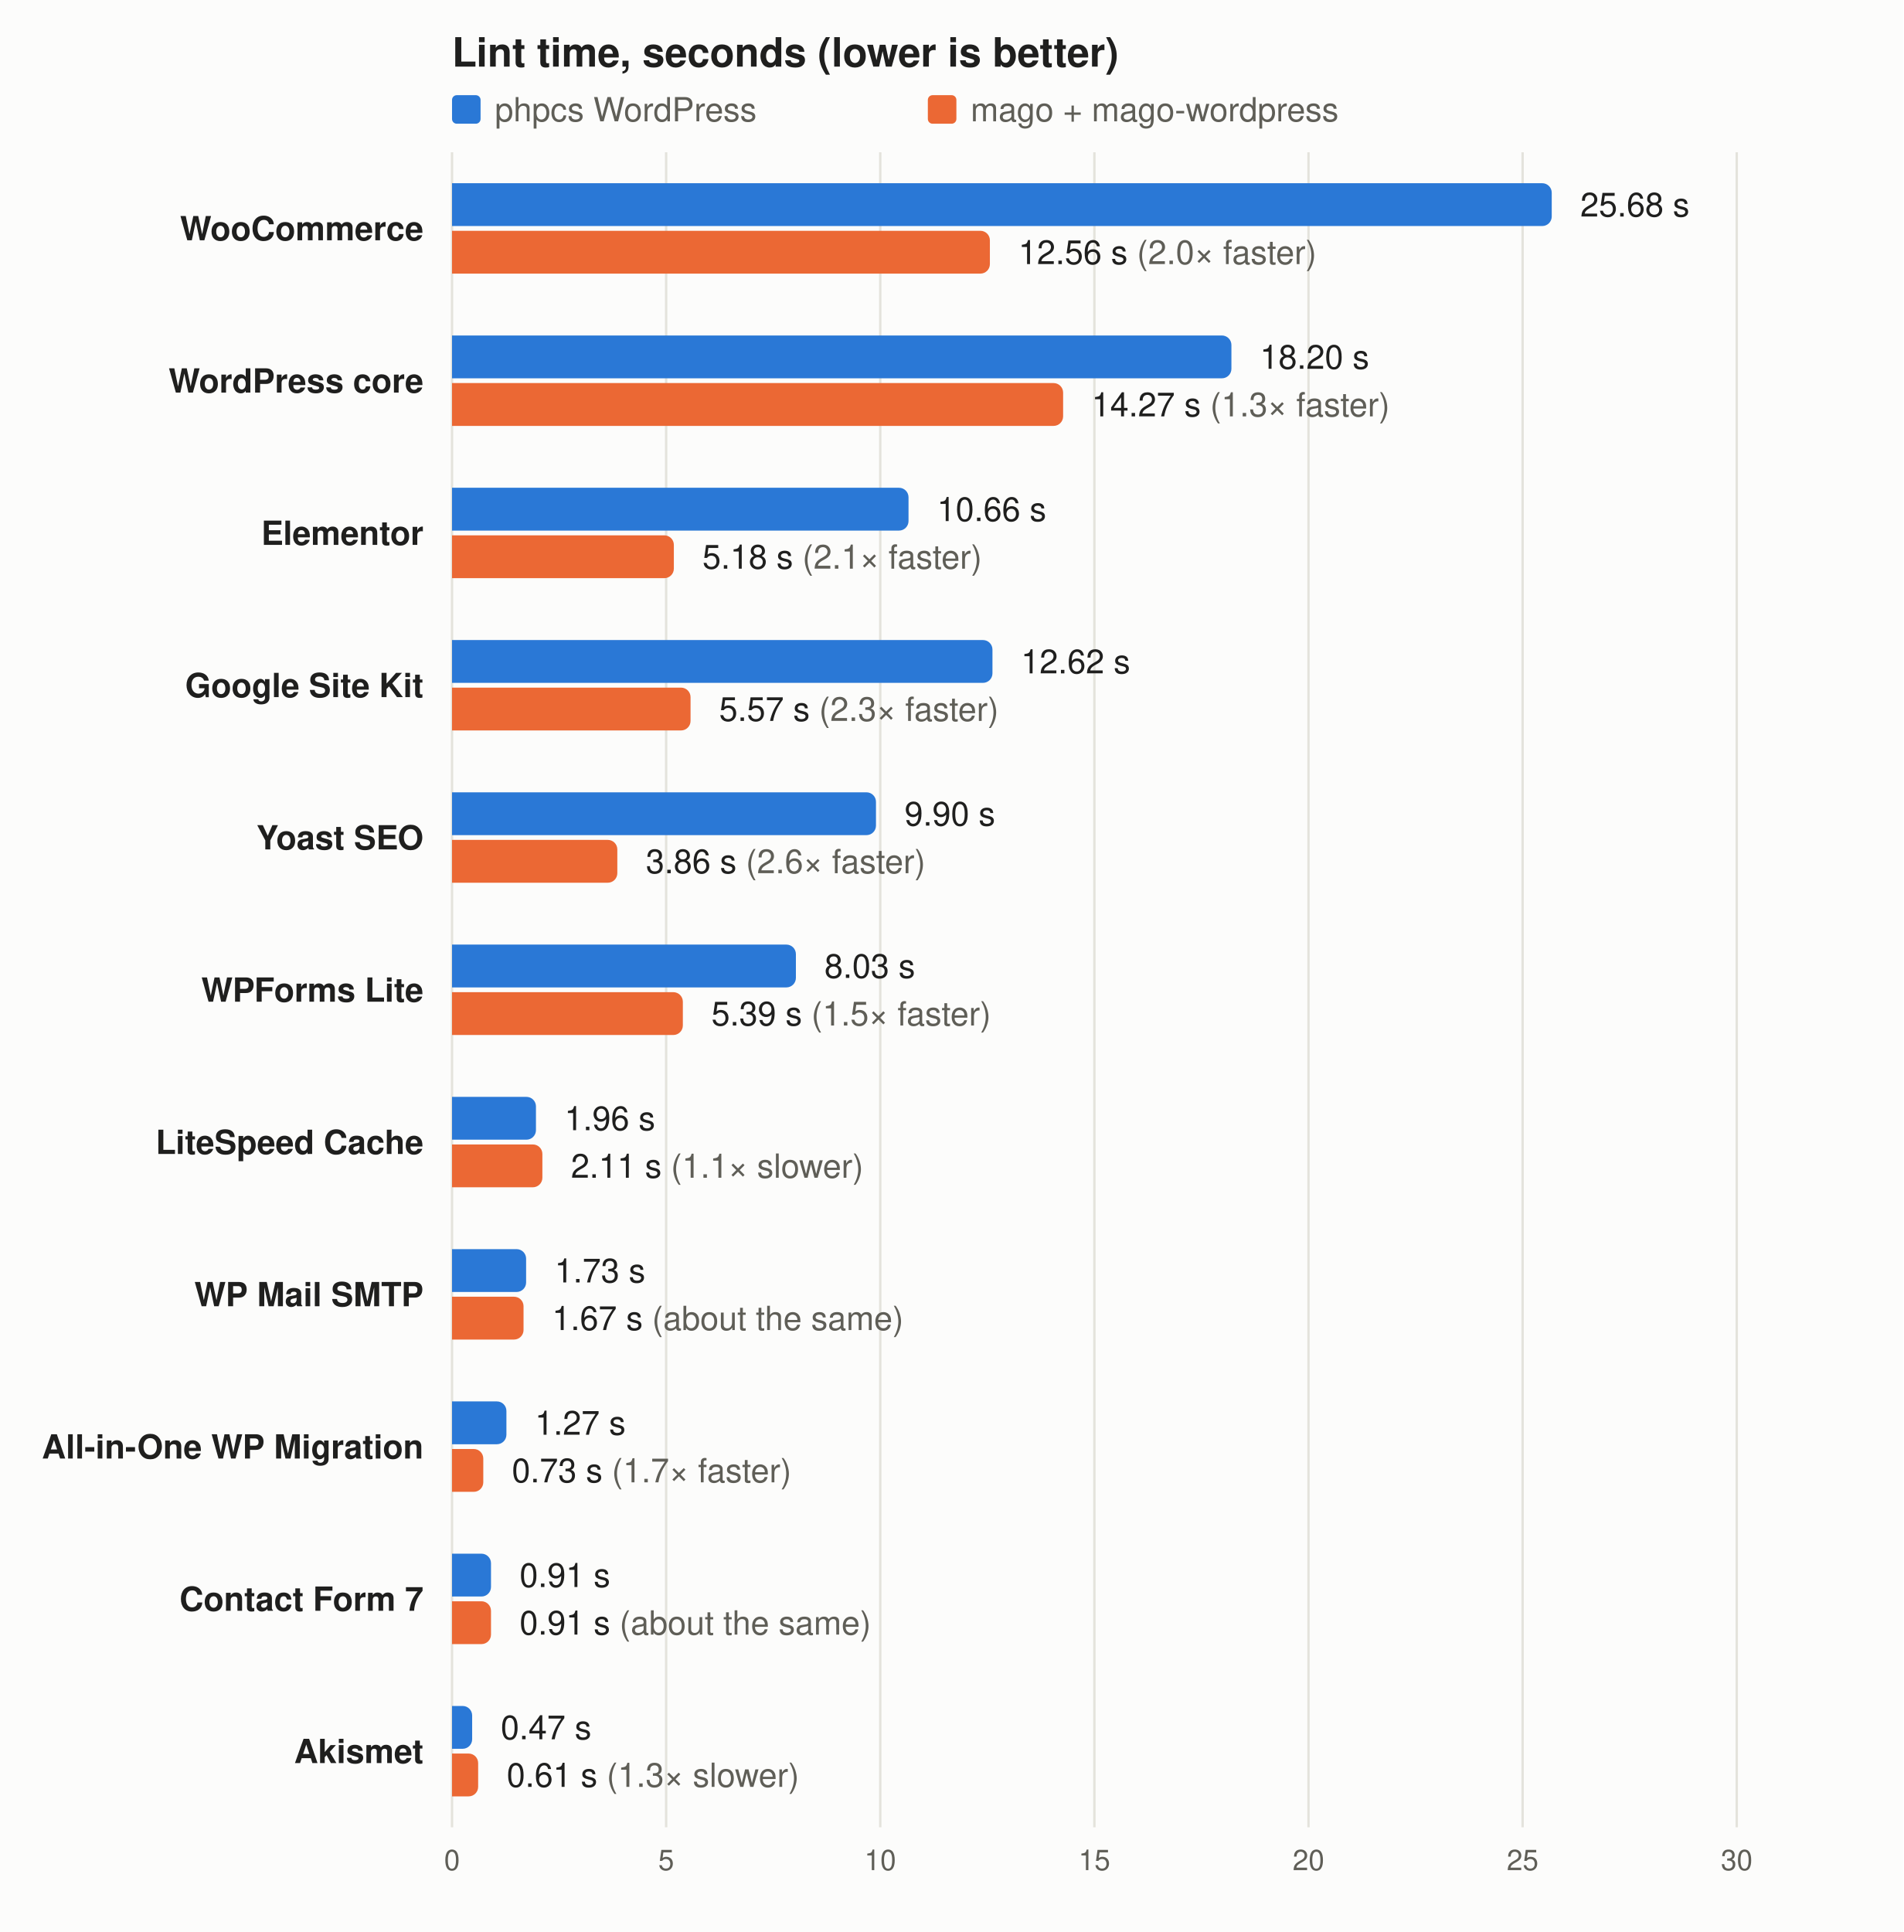
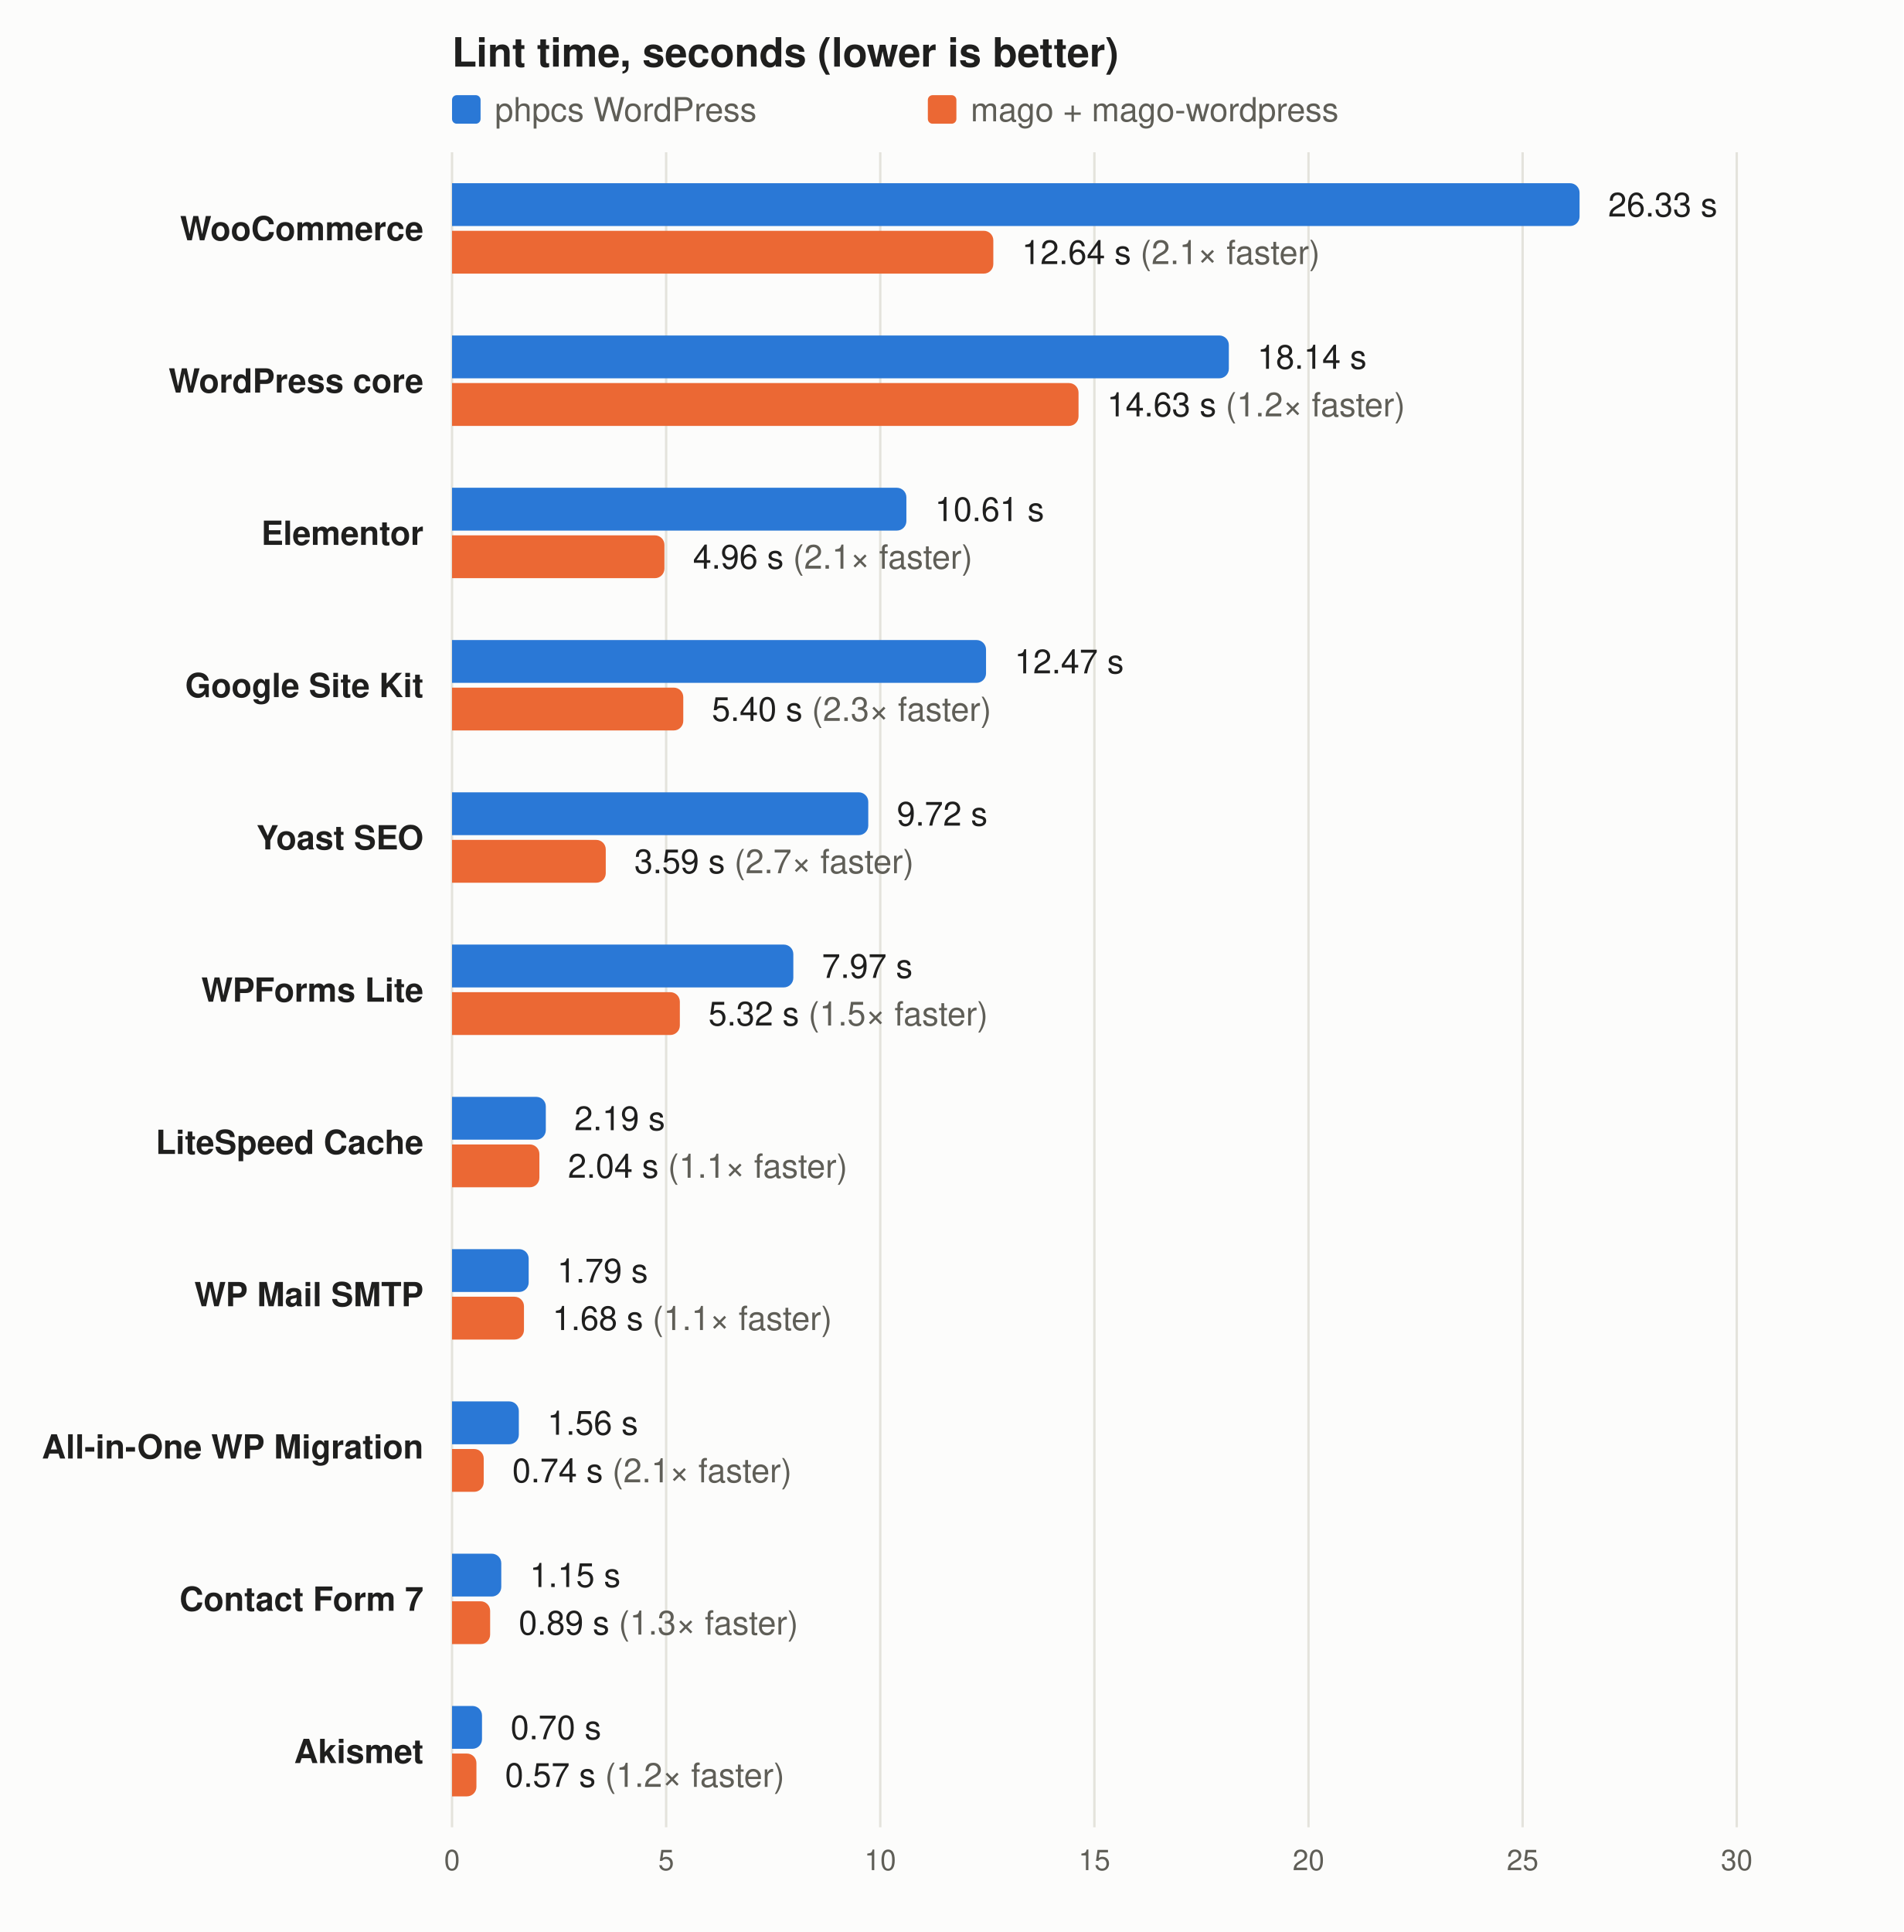
<svg xmlns="http://www.w3.org/2000/svg" width="800" height="812" viewBox="0 0 800 812" font-family="-apple-system,BlinkMacSystemFont,Segoe UI,Helvetica,Arial,sans-serif" font-size="14">
  <rect width="800" height="812" fill="#fcfcfb" />
  <text x="190" y="28" fill="#1f1f1e" font-size="17" font-weight="600">Lint time, seconds (lower is better)</text>
  <rect x="190" y="40" width="12" height="12" fill="#2a78d6" rx="2" />
  <text x="208" y="51" fill="#5f5e57">phpcs WordPress</text>
  <rect x="390" y="40" width="12" height="12" fill="#eb6834" rx="2" />
  <text x="408" y="51" fill="#5f5e57">mago + mago-wordpress</text>
  <line x1="190.0" y1="64" x2="190.0" y2="768" stroke="#e4e3dc" stroke-width="1" />
  <text x="190.0" y="786" fill="#5f5e57" font-size="12" text-anchor="middle">0</text>
  <line x1="280.0" y1="64" x2="280.0" y2="768" stroke="#e4e3dc" stroke-width="1" />
  <text x="280.0" y="786" fill="#5f5e57" font-size="12" text-anchor="middle">5</text>
  <line x1="370.0" y1="64" x2="370.0" y2="768" stroke="#e4e3dc" stroke-width="1" />
  <text x="370.0" y="786" fill="#5f5e57" font-size="12" text-anchor="middle">10</text>
  <line x1="460.0" y1="64" x2="460.0" y2="768" stroke="#e4e3dc" stroke-width="1" />
  <text x="460.0" y="786" fill="#5f5e57" font-size="12" text-anchor="middle">15</text>
  <line x1="550.0" y1="64" x2="550.0" y2="768" stroke="#e4e3dc" stroke-width="1" />
  <text x="550.0" y="786" fill="#5f5e57" font-size="12" text-anchor="middle">20</text>
  <line x1="640.0" y1="64" x2="640.0" y2="768" stroke="#e4e3dc" stroke-width="1" />
  <text x="640.0" y="786" fill="#5f5e57" font-size="12" text-anchor="middle">25</text>
  <line x1="730.0" y1="64" x2="730.0" y2="768" stroke="#e4e3dc" stroke-width="1" />
  <text x="730.0" y="786" fill="#5f5e57" font-size="12" text-anchor="middle">30</text>
  <text x="178" y="101" fill="#1f1f1e" text-anchor="end" font-weight="600">WooCommerce</text>
-   <path d="M190,77 h458.24 a4,4 0 0 1 4,4 v10 a4,4 0 0 1 -4,4 h-458.24 z" fill="#2a78d6" />
-   <text x="664.24" y="91" fill="#1f1f1e">25.68 s</text>
-   <path d="M190,97 h222.08 a4,4 0 0 1 4,4 v10 a4,4 0 0 1 -4,4 h-222.08 z" fill="#eb6834" />
-   <text x="428.08" y="111" fill="#1f1f1e">12.56 s  <tspan fill="#5f5e57">(2.0× faster)</tspan>
+   <path d="M190,77 h469.94 a4,4 0 0 1 4,4 v10 a4,4 0 0 1 -4,4 h-469.94 z" fill="#2a78d6" />
+   <text x="675.94" y="91" fill="#1f1f1e">26.33 s</text>
+   <path d="M190,97 h223.52 a4,4 0 0 1 4,4 v10 a4,4 0 0 1 -4,4 h-223.52 z" fill="#eb6834" />
+   <text x="429.52" y="111" fill="#1f1f1e">12.64 s  <tspan fill="#5f5e57">(2.1× faster)</tspan>
  </text>
  <text x="178" y="165" fill="#1f1f1e" text-anchor="end" font-weight="600">WordPress core</text>
-   <path d="M190,141 h323.60 a4,4 0 0 1 4,4 v10 a4,4 0 0 1 -4,4 h-323.60 z" fill="#2a78d6" />
-   <text x="529.60" y="155" fill="#1f1f1e">18.20 s</text>
-   <path d="M190,161 h252.86 a4,4 0 0 1 4,4 v10 a4,4 0 0 1 -4,4 h-252.86 z" fill="#eb6834" />
-   <text x="458.86" y="175" fill="#1f1f1e">14.27 s  <tspan fill="#5f5e57">(1.3× faster)</tspan>
+   <path d="M190,141 h322.52 a4,4 0 0 1 4,4 v10 a4,4 0 0 1 -4,4 h-322.52 z" fill="#2a78d6" />
+   <text x="528.52" y="155" fill="#1f1f1e">18.14 s</text>
+   <path d="M190,161 h259.34 a4,4 0 0 1 4,4 v10 a4,4 0 0 1 -4,4 h-259.34 z" fill="#eb6834" />
+   <text x="465.34" y="175" fill="#1f1f1e">14.63 s  <tspan fill="#5f5e57">(1.2× faster)</tspan>
  </text>
  <text x="178" y="229" fill="#1f1f1e" text-anchor="end" font-weight="600">Elementor</text>
-   <path d="M190,205 h187.88 a4,4 0 0 1 4,4 v10 a4,4 0 0 1 -4,4 h-187.88 z" fill="#2a78d6" />
-   <text x="393.88" y="219" fill="#1f1f1e">10.66 s</text>
-   <path d="M190,225 h89.24 a4,4 0 0 1 4,4 v10 a4,4 0 0 1 -4,4 h-89.24 z" fill="#eb6834" />
-   <text x="295.24" y="239" fill="#1f1f1e">5.18 s  <tspan fill="#5f5e57">(2.1× faster)</tspan>
+   <path d="M190,205 h186.98 a4,4 0 0 1 4,4 v10 a4,4 0 0 1 -4,4 h-186.98 z" fill="#2a78d6" />
+   <text x="392.98" y="219" fill="#1f1f1e">10.61 s</text>
+   <path d="M190,225 h85.28 a4,4 0 0 1 4,4 v10 a4,4 0 0 1 -4,4 h-85.28 z" fill="#eb6834" />
+   <text x="291.28" y="239" fill="#1f1f1e">4.96 s  <tspan fill="#5f5e57">(2.1× faster)</tspan>
  </text>
  <text x="178" y="293" fill="#1f1f1e" text-anchor="end" font-weight="600">Google Site Kit</text>
-   <path d="M190,269 h223.16 a4,4 0 0 1 4,4 v10 a4,4 0 0 1 -4,4 h-223.16 z" fill="#2a78d6" />
-   <text x="429.16" y="283" fill="#1f1f1e">12.62 s</text>
-   <path d="M190,289 h96.26 a4,4 0 0 1 4,4 v10 a4,4 0 0 1 -4,4 h-96.26 z" fill="#eb6834" />
-   <text x="302.26" y="303" fill="#1f1f1e">5.57 s  <tspan fill="#5f5e57">(2.3× faster)</tspan>
+   <path d="M190,269 h220.46 a4,4 0 0 1 4,4 v10 a4,4 0 0 1 -4,4 h-220.46 z" fill="#2a78d6" />
+   <text x="426.46" y="283" fill="#1f1f1e">12.47 s</text>
+   <path d="M190,289 h93.20 a4,4 0 0 1 4,4 v10 a4,4 0 0 1 -4,4 h-93.20 z" fill="#eb6834" />
+   <text x="299.20" y="303" fill="#1f1f1e">5.40 s  <tspan fill="#5f5e57">(2.3× faster)</tspan>
  </text>
  <text x="178" y="357" fill="#1f1f1e" text-anchor="end" font-weight="600">Yoast SEO</text>
-   <path d="M190,333 h174.20 a4,4 0 0 1 4,4 v10 a4,4 0 0 1 -4,4 h-174.20 z" fill="#2a78d6" />
-   <text x="380.20" y="347" fill="#1f1f1e">9.90 s</text>
-   <path d="M190,353 h65.48 a4,4 0 0 1 4,4 v10 a4,4 0 0 1 -4,4 h-65.48 z" fill="#eb6834" />
-   <text x="271.48" y="367" fill="#1f1f1e">3.86 s  <tspan fill="#5f5e57">(2.6× faster)</tspan>
+   <path d="M190,333 h170.96 a4,4 0 0 1 4,4 v10 a4,4 0 0 1 -4,4 h-170.96 z" fill="#2a78d6" />
+   <text x="376.96" y="347" fill="#1f1f1e">9.72 s</text>
+   <path d="M190,353 h60.62 a4,4 0 0 1 4,4 v10 a4,4 0 0 1 -4,4 h-60.62 z" fill="#eb6834" />
+   <text x="266.62" y="367" fill="#1f1f1e">3.59 s  <tspan fill="#5f5e57">(2.7× faster)</tspan>
  </text>
  <text x="178" y="421" fill="#1f1f1e" text-anchor="end" font-weight="600">WPForms Lite</text>
-   <path d="M190,397 h140.54 a4,4 0 0 1 4,4 v10 a4,4 0 0 1 -4,4 h-140.54 z" fill="#2a78d6" />
-   <text x="346.54" y="411" fill="#1f1f1e">8.03 s</text>
-   <path d="M190,417 h93.02 a4,4 0 0 1 4,4 v10 a4,4 0 0 1 -4,4 h-93.02 z" fill="#eb6834" />
-   <text x="299.02" y="431" fill="#1f1f1e">5.39 s  <tspan fill="#5f5e57">(1.5× faster)</tspan>
+   <path d="M190,397 h139.46 a4,4 0 0 1 4,4 v10 a4,4 0 0 1 -4,4 h-139.46 z" fill="#2a78d6" />
+   <text x="345.46" y="411" fill="#1f1f1e">7.97 s</text>
+   <path d="M190,417 h91.76 a4,4 0 0 1 4,4 v10 a4,4 0 0 1 -4,4 h-91.76 z" fill="#eb6834" />
+   <text x="297.76" y="431" fill="#1f1f1e">5.32 s  <tspan fill="#5f5e57">(1.5× faster)</tspan>
  </text>
  <text x="178" y="485" fill="#1f1f1e" text-anchor="end" font-weight="600">LiteSpeed Cache</text>
-   <path d="M190,461 h31.28 a4,4 0 0 1 4,4 v10 a4,4 0 0 1 -4,4 h-31.28 z" fill="#2a78d6" />
-   <text x="237.28" y="475" fill="#1f1f1e">1.96 s</text>
-   <path d="M190,481 h33.98 a4,4 0 0 1 4,4 v10 a4,4 0 0 1 -4,4 h-33.98 z" fill="#eb6834" />
-   <text x="239.98" y="495" fill="#1f1f1e">2.11 s  <tspan fill="#5f5e57">(1.1× slower)</tspan>
+   <path d="M190,461 h35.42 a4,4 0 0 1 4,4 v10 a4,4 0 0 1 -4,4 h-35.42 z" fill="#2a78d6" />
+   <text x="241.42" y="475" fill="#1f1f1e">2.19 s</text>
+   <path d="M190,481 h32.72 a4,4 0 0 1 4,4 v10 a4,4 0 0 1 -4,4 h-32.72 z" fill="#eb6834" />
+   <text x="238.72" y="495" fill="#1f1f1e">2.04 s  <tspan fill="#5f5e57">(1.1× faster)</tspan>
  </text>
  <text x="178" y="549" fill="#1f1f1e" text-anchor="end" font-weight="600">WP Mail SMTP</text>
-   <path d="M190,525 h27.14 a4,4 0 0 1 4,4 v10 a4,4 0 0 1 -4,4 h-27.14 z" fill="#2a78d6" />
-   <text x="233.14" y="539" fill="#1f1f1e">1.73 s</text>
-   <path d="M190,545 h26.06 a4,4 0 0 1 4,4 v10 a4,4 0 0 1 -4,4 h-26.06 z" fill="#eb6834" />
-   <text x="232.06" y="559" fill="#1f1f1e">1.67 s  <tspan fill="#5f5e57">(about the same)</tspan>
+   <path d="M190,525 h28.22 a4,4 0 0 1 4,4 v10 a4,4 0 0 1 -4,4 h-28.22 z" fill="#2a78d6" />
+   <text x="234.22" y="539" fill="#1f1f1e">1.79 s</text>
+   <path d="M190,545 h26.24 a4,4 0 0 1 4,4 v10 a4,4 0 0 1 -4,4 h-26.24 z" fill="#eb6834" />
+   <text x="232.24" y="559" fill="#1f1f1e">1.68 s  <tspan fill="#5f5e57">(1.1× faster)</tspan>
  </text>
  <text x="178" y="613" fill="#1f1f1e" text-anchor="end" font-weight="600">All-in-One WP Migration</text>
-   <path d="M190,589 h18.86 a4,4 0 0 1 4,4 v10 a4,4 0 0 1 -4,4 h-18.86 z" fill="#2a78d6" />
-   <text x="224.86" y="603" fill="#1f1f1e">1.27 s</text>
-   <path d="M190,609 h9.14 a4,4 0 0 1 4,4 v10 a4,4 0 0 1 -4,4 h-9.14 z" fill="#eb6834" />
-   <text x="215.14" y="623" fill="#1f1f1e">0.73 s  <tspan fill="#5f5e57">(1.7× faster)</tspan>
+   <path d="M190,589 h24.08 a4,4 0 0 1 4,4 v10 a4,4 0 0 1 -4,4 h-24.08 z" fill="#2a78d6" />
+   <text x="230.08" y="603" fill="#1f1f1e">1.56 s</text>
+   <path d="M190,609 h9.32 a4,4 0 0 1 4,4 v10 a4,4 0 0 1 -4,4 h-9.32 z" fill="#eb6834" />
+   <text x="215.32" y="623" fill="#1f1f1e">0.74 s  <tspan fill="#5f5e57">(2.1× faster)</tspan>
  </text>
  <text x="178" y="677" fill="#1f1f1e" text-anchor="end" font-weight="600">Contact Form 7</text>
-   <path d="M190,653 h12.38 a4,4 0 0 1 4,4 v10 a4,4 0 0 1 -4,4 h-12.38 z" fill="#2a78d6" />
-   <text x="218.38" y="667" fill="#1f1f1e">0.91 s</text>
-   <path d="M190,673 h12.38 a4,4 0 0 1 4,4 v10 a4,4 0 0 1 -4,4 h-12.38 z" fill="#eb6834" />
-   <text x="218.38" y="687" fill="#1f1f1e">0.91 s  <tspan fill="#5f5e57">(about the same)</tspan>
+   <path d="M190,653 h16.70 a4,4 0 0 1 4,4 v10 a4,4 0 0 1 -4,4 h-16.70 z" fill="#2a78d6" />
+   <text x="222.70" y="667" fill="#1f1f1e">1.15 s</text>
+   <path d="M190,673 h12.02 a4,4 0 0 1 4,4 v10 a4,4 0 0 1 -4,4 h-12.02 z" fill="#eb6834" />
+   <text x="218.02" y="687" fill="#1f1f1e">0.89 s  <tspan fill="#5f5e57">(1.3× faster)</tspan>
  </text>
  <text x="178" y="741" fill="#1f1f1e" text-anchor="end" font-weight="600">Akismet</text>
-   <path d="M190,717 h4.46 a4,4 0 0 1 4,4 v10 a4,4 0 0 1 -4,4 h-4.46 z" fill="#2a78d6" />
-   <text x="210.46" y="731" fill="#1f1f1e">0.47 s</text>
-   <path d="M190,737 h6.98 a4,4 0 0 1 4,4 v10 a4,4 0 0 1 -4,4 h-6.98 z" fill="#eb6834" />
-   <text x="212.98" y="751" fill="#1f1f1e">0.61 s  <tspan fill="#5f5e57">(1.3× slower)</tspan>
+   <path d="M190,717 h8.60 a4,4 0 0 1 4,4 v10 a4,4 0 0 1 -4,4 h-8.60 z" fill="#2a78d6" />
+   <text x="214.60" y="731" fill="#1f1f1e">0.70 s</text>
+   <path d="M190,737 h6.26 a4,4 0 0 1 4,4 v10 a4,4 0 0 1 -4,4 h-6.26 z" fill="#eb6834" />
+   <text x="212.26" y="751" fill="#1f1f1e">0.57 s  <tspan fill="#5f5e57">(1.2× faster)</tspan>
  </text>
</svg>
